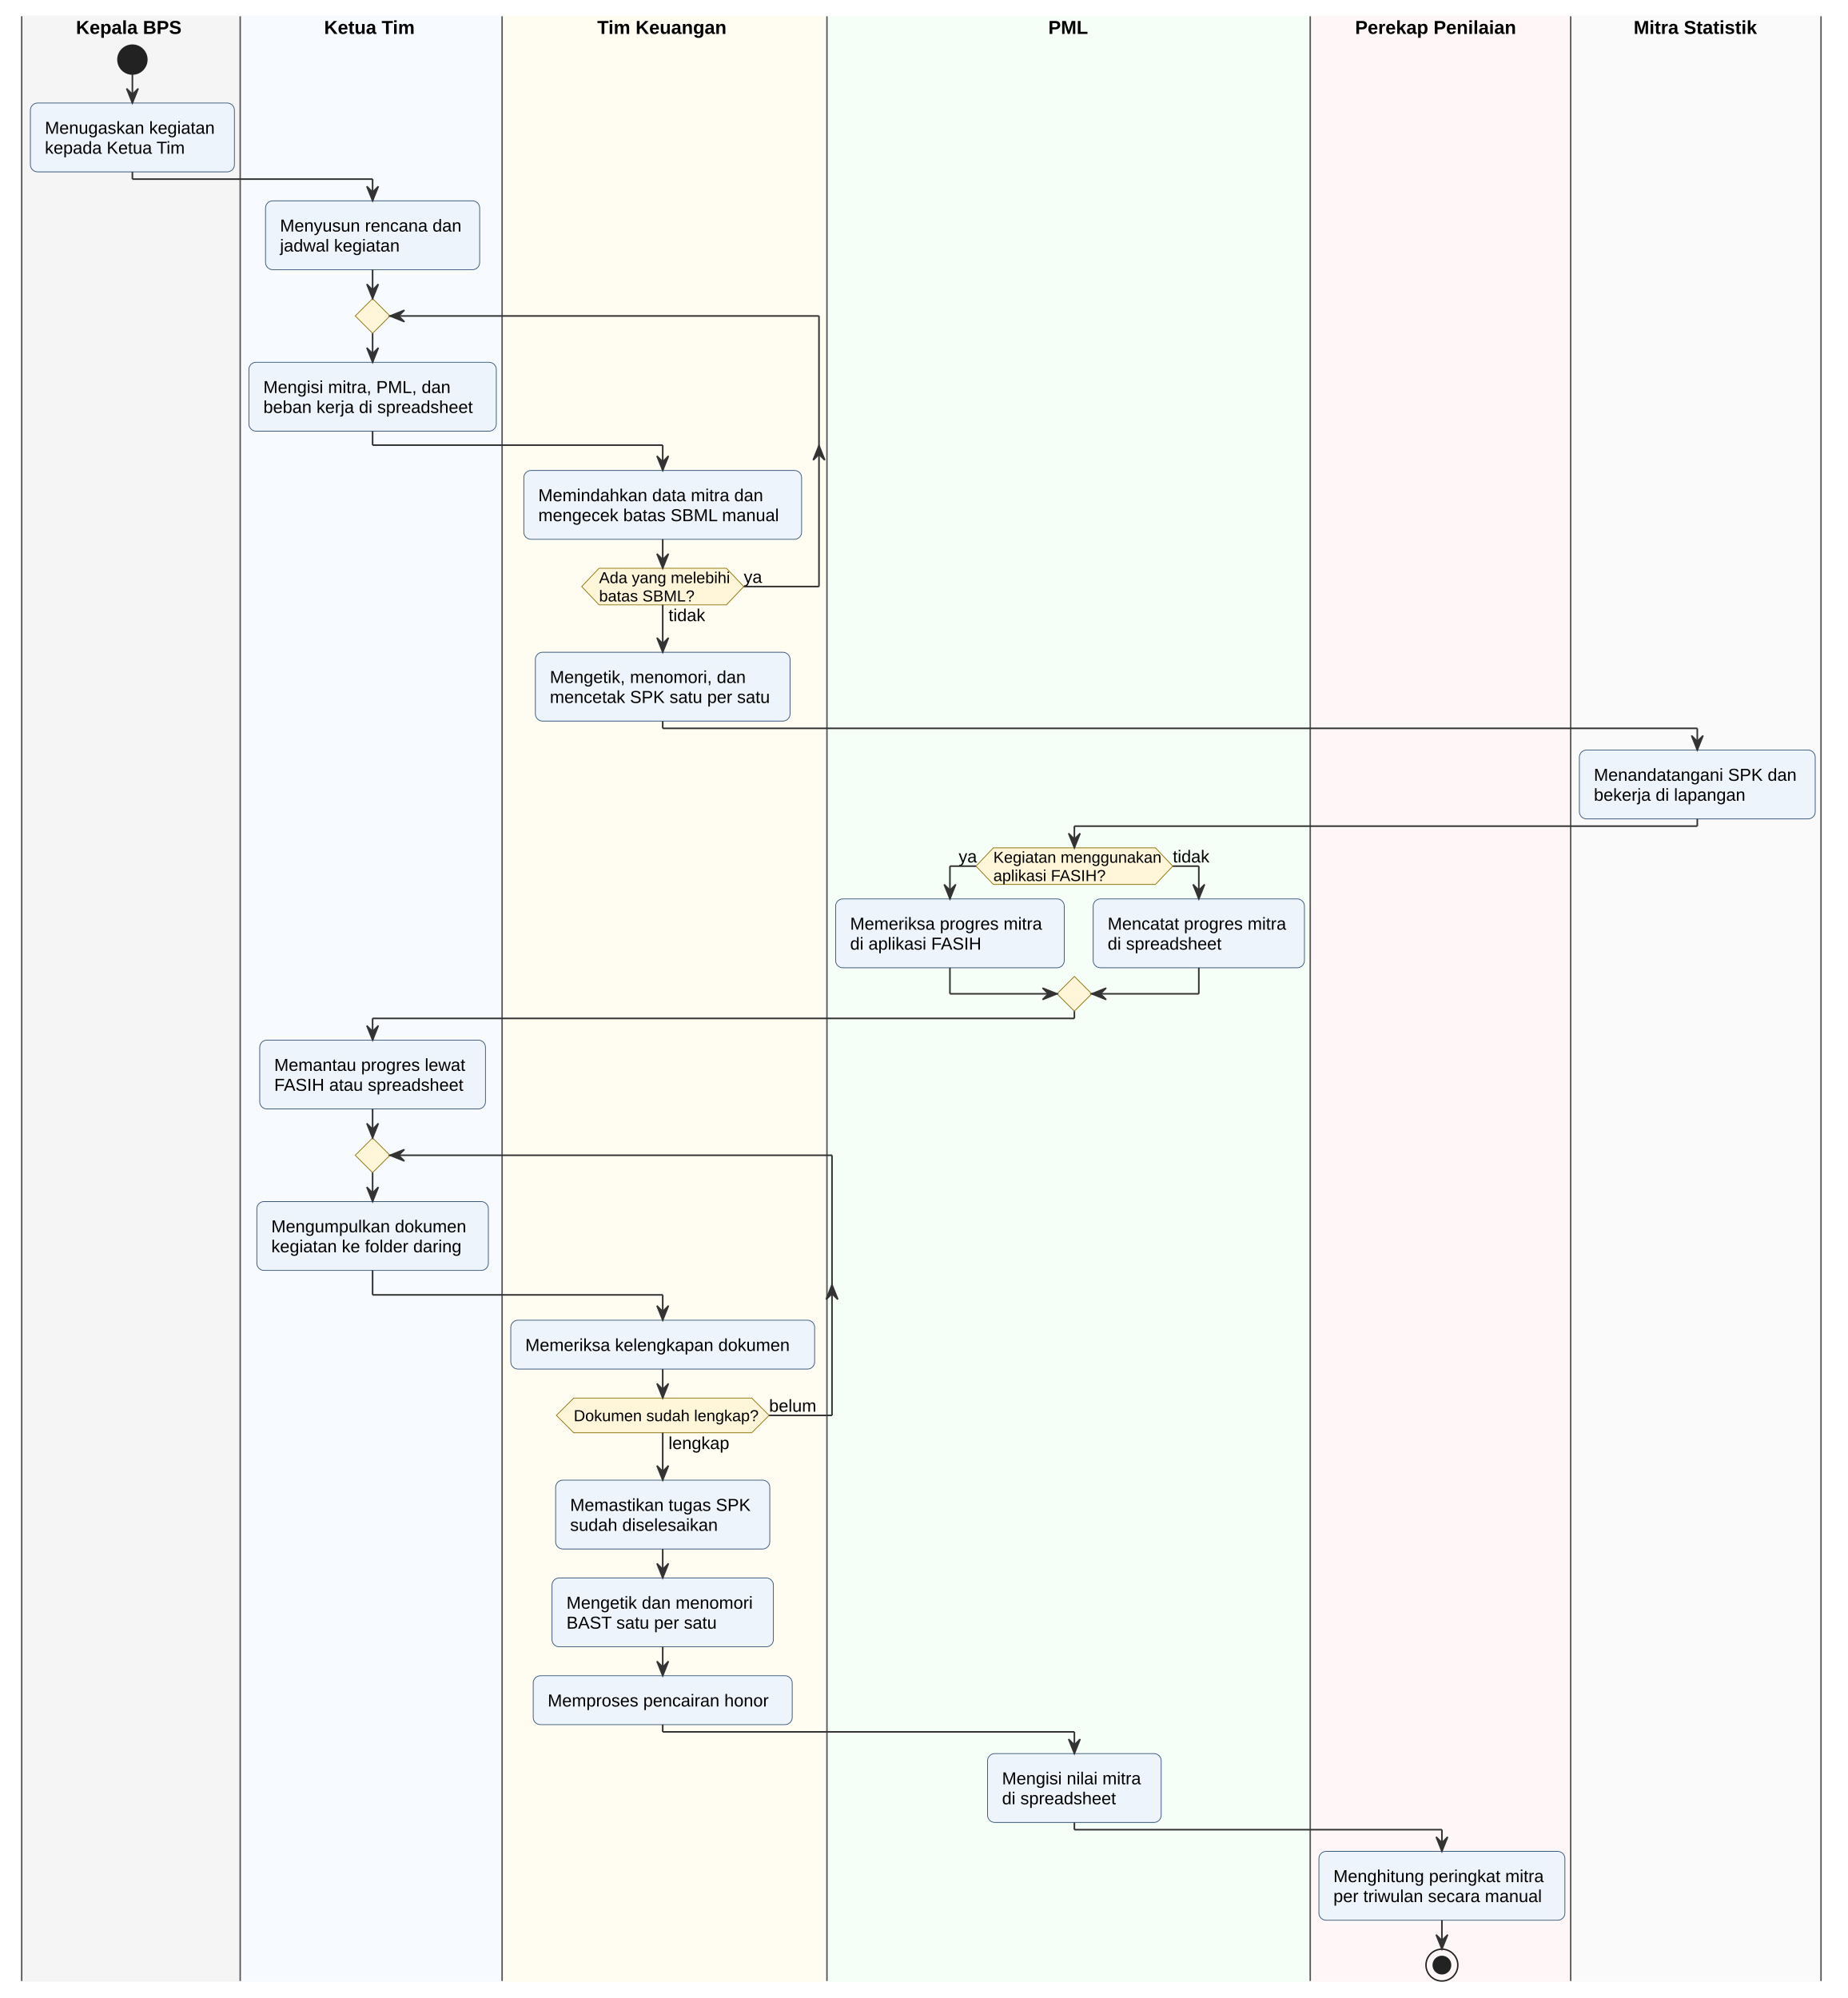
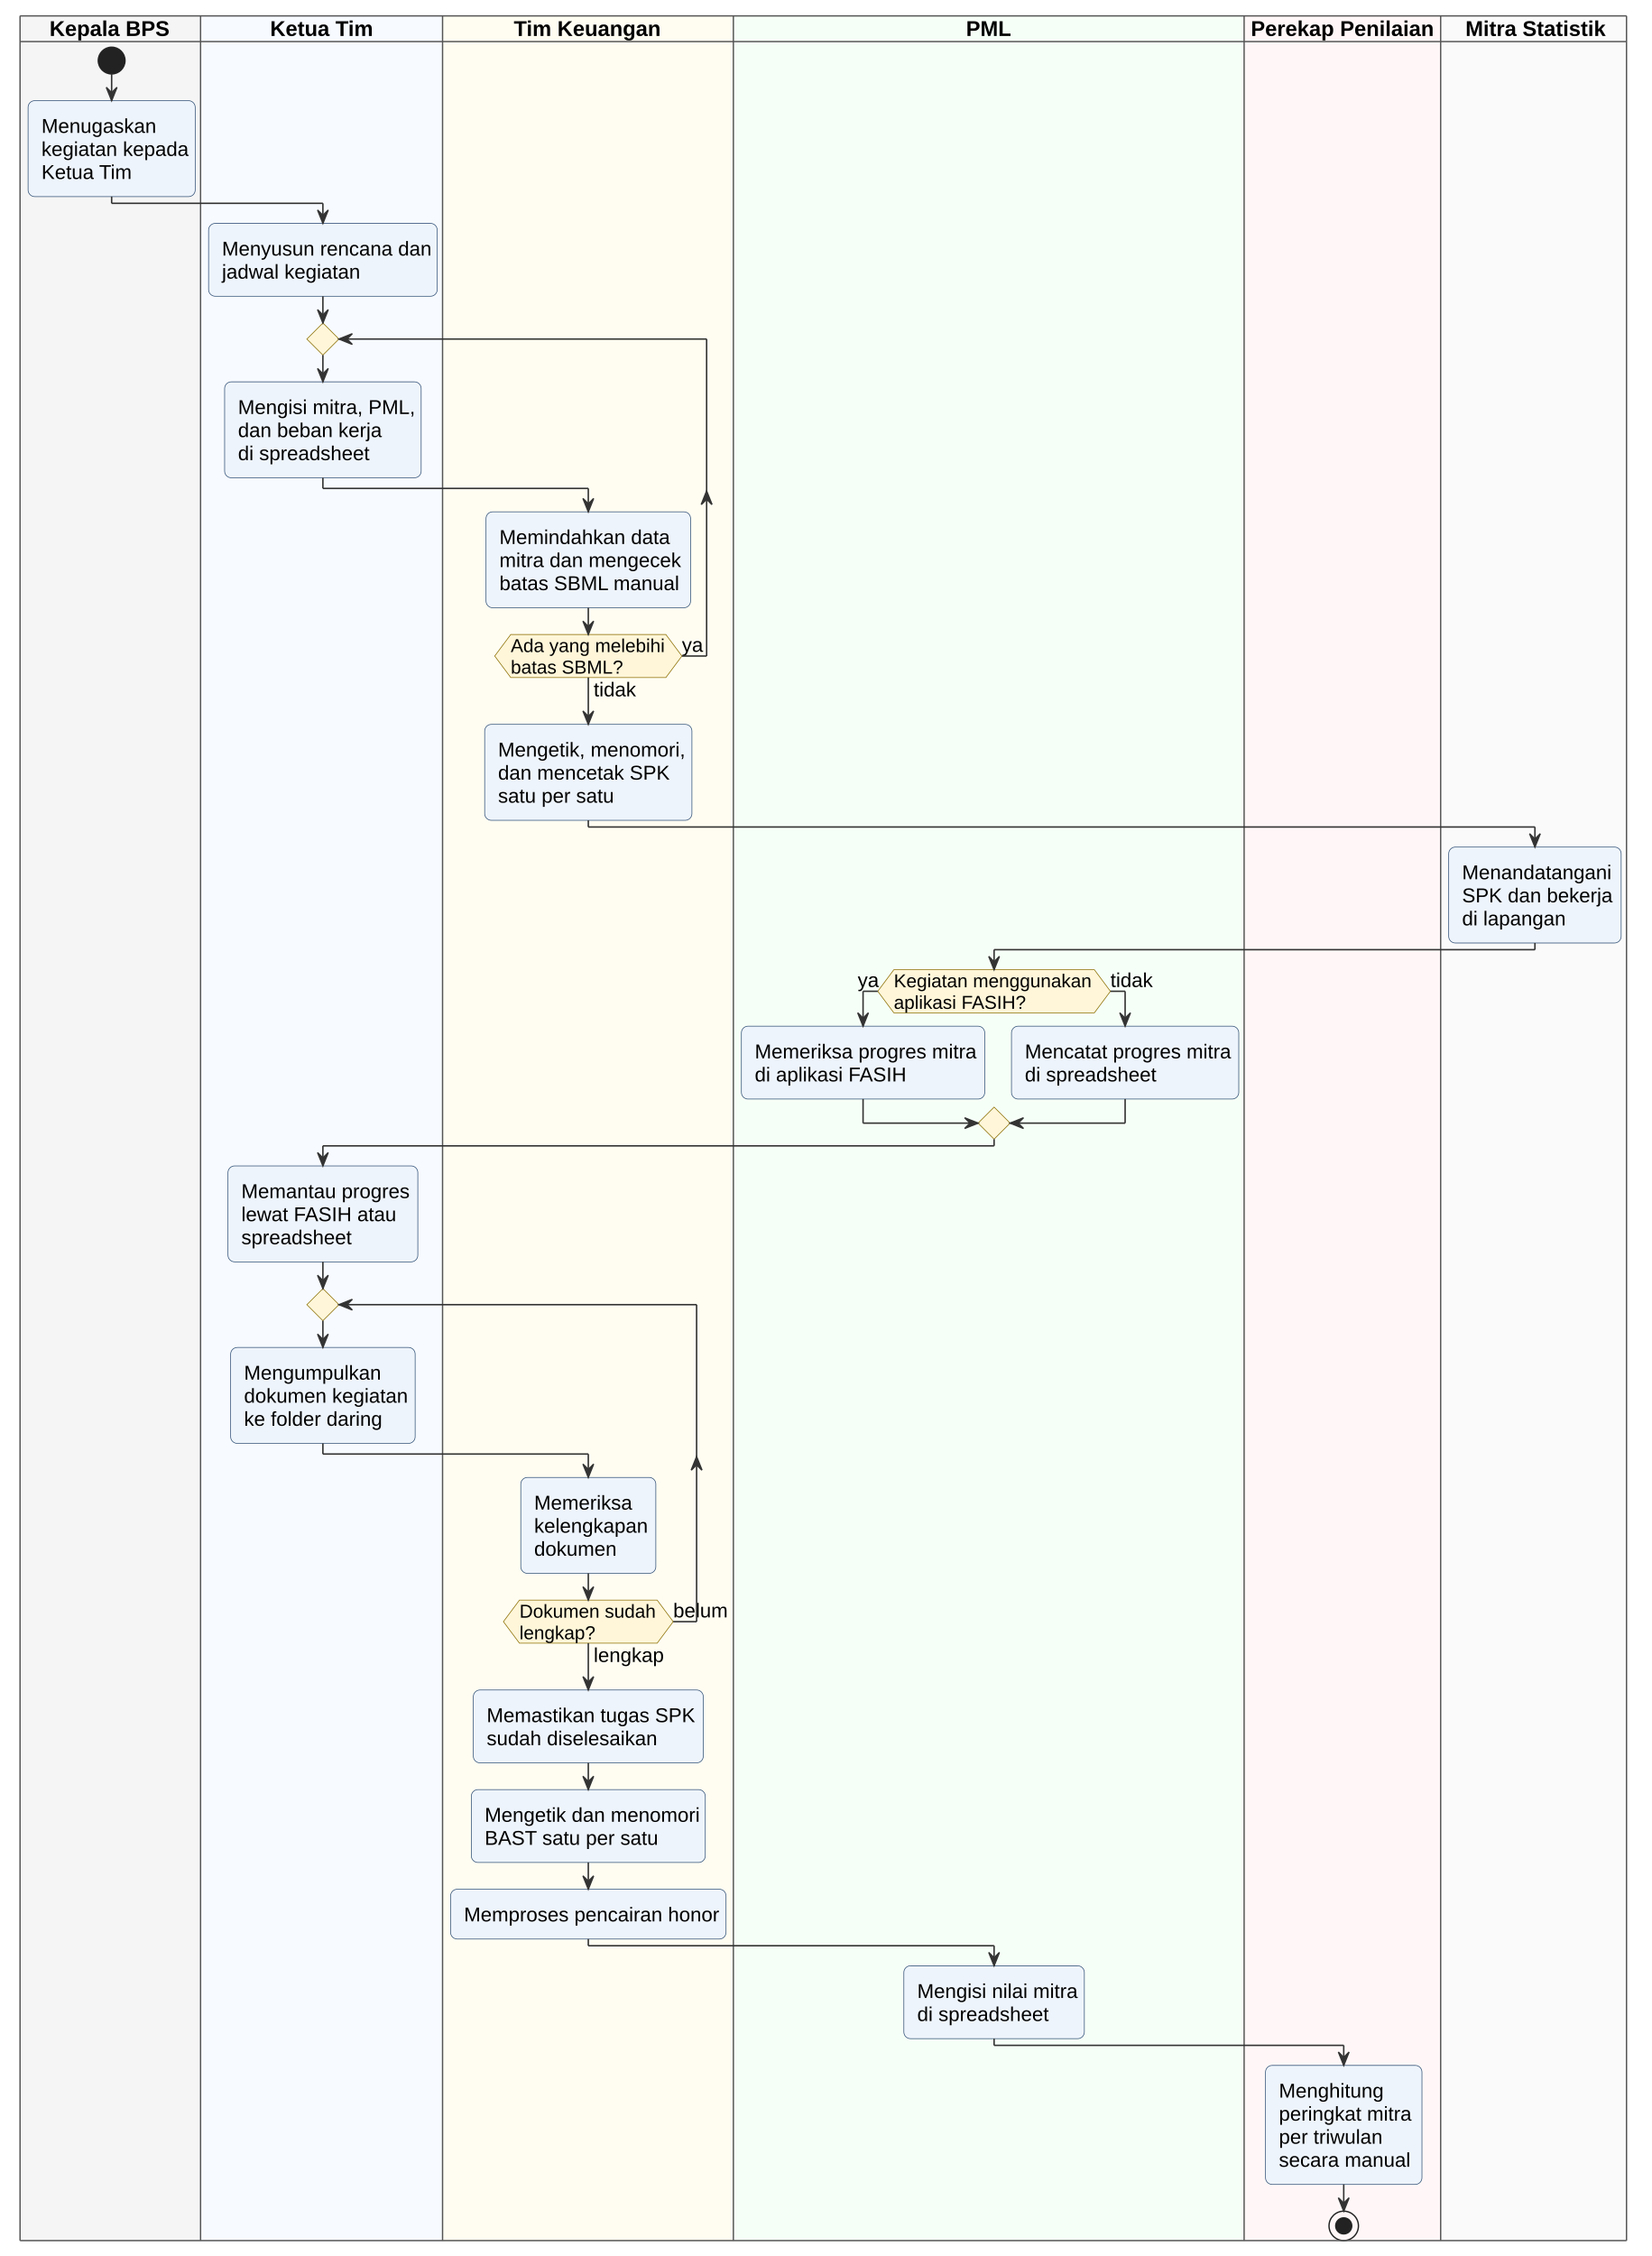
- <svg xmlns="http://www.w3.org/2000/svg" contentStyleType="text/css" height="1381px" preserveAspectRatio="none" style="width:1277px;height:1381px;background:#FFFFFF;" version="1.1" viewBox="0 0 1277 1381" width="1277px" zoomAndPan="magnify">
+ <svg xmlns="http://www.w3.org/2000/svg" contentStyleType="text/css" height="1687px" preserveAspectRatio="none" style="width:1235px;height:1687px;background:#FFFFFF;" version="1.1" viewBox="0 0 1235 1687" width="1235px" zoomAndPan="magnify">
  <defs />
  <g>
-     <rect fill="none" height="14.949" style="stroke:none;stroke-width:1.0;" width="1244.5" x="15" y="11.255" />
-     <rect fill="#F5F5F5" height="1357.998" style="stroke:#F5F5F5;stroke-width:1.0;" width="151" x="15" y="11.255" />
-     <ellipse cx="91.5" cy="41.204" fill="#222222" rx="10" ry="10" style="stroke:#222222;stroke-width:1.0;" />
-     <rect fill="#EEF4FB" height="47.598" rx="5" ry="5" style="stroke:#2F4F75;stroke-width:0.5;" width="141" x="21" y="71.204" />
-     <text fill="#000000" font-family="Arial" font-size="12" lengthAdjust="spacing" textLength="121" x="31" y="92.46">Menugaskan kegiatan</text>
-     <text fill="#000000" font-family="Arial" font-size="12" lengthAdjust="spacing" textLength="100" x="31" y="106.258">kepada Ketua Tim</text>
-     <line style="stroke:#555555;stroke-width:1.0;" x1="15" x2="15" y1="11.255" y2="1369.253" />
-     <rect fill="#F7FAFF" height="1357.998" style="stroke:#F7FAFF;stroke-width:1.0;" width="181" x="166" y="11.255" />
-     <rect fill="#EEF4FB" height="47.598" rx="5" ry="5" style="stroke:#2F4F75;stroke-width:0.5;" width="148" x="183.5" y="138.801" />
-     <text fill="#000000" font-family="Arial" font-size="12" lengthAdjust="spacing" textLength="128" x="193.5" y="160.057">Menyusun rencana dan</text>
-     <text fill="#000000" font-family="Arial" font-size="12" lengthAdjust="spacing" textLength="86" x="193.5" y="173.856">jadwal kegiatan</text>
-     <rect fill="#EEF4FB" height="47.598" rx="5" ry="5" style="stroke:#2F4F75;stroke-width:0.5;" width="171" x="172" y="250.399" />
-     <text fill="#000000" font-family="Arial" font-size="12" lengthAdjust="spacing" textLength="131" x="182" y="271.655">Mengisi mitra, PML, dan</text>
-     <text fill="#000000" font-family="Arial" font-size="12" lengthAdjust="spacing" textLength="151" x="182" y="285.454">beban kerja di spreadsheet</text>
-     <polygon fill="#FFF6D9" points="257.5,206.399,269.5,218.399,257.5,230.399,245.5,218.399,257.5,206.399" style="stroke:#8A6D00;stroke-width:0.5;" />
-     <rect fill="#EEF4FB" height="47.598" rx="5" ry="5" style="stroke:#2F4F75;stroke-width:0.5;" width="156" x="179.5" y="718.914" />
-     <text fill="#000000" font-family="Arial" font-size="12" lengthAdjust="spacing" textLength="136" x="189.5" y="740.17">Memantau progres lewat</text>
-     <text fill="#000000" font-family="Arial" font-size="12" lengthAdjust="spacing" textLength="134" x="189.5" y="753.969">FASIH atau spreadsheet</text>
-     <rect fill="#EEF4FB" height="47.598" rx="5" ry="5" style="stroke:#2F4F75;stroke-width:0.5;" width="160" x="177.5" y="830.512" />
-     <text fill="#000000" font-family="Arial" font-size="12" lengthAdjust="spacing" textLength="140" x="187.5" y="851.768">Mengumpulkan dokumen</text>
-     <text fill="#000000" font-family="Arial" font-size="12" lengthAdjust="spacing" textLength="135" x="187.5" y="865.567">kegiatan ke folder daring</text>
-     <polygon fill="#FFF6D9" points="257.5,786.512,269.5,798.512,257.5,810.512,245.5,798.512,257.5,786.512" style="stroke:#8A6D00;stroke-width:0.5;" />
-     <line style="stroke:#555555;stroke-width:1.0;" x1="166" x2="166" y1="11.255" y2="1369.253" />
-     <rect fill="#FFFDF2" height="1357.998" style="stroke:#FFFDF2;stroke-width:1.0;" width="224.5" x="347" y="11.255" />
-     <rect fill="#EEF4FB" height="47.598" rx="5" ry="5" style="stroke:#2F4F75;stroke-width:0.5;" width="192" x="362" y="325.172" />
-     <text fill="#000000" font-family="Arial" font-size="12" lengthAdjust="spacing" textLength="160" x="372" y="346.428">Memindahkan data mitra dan</text>
-     <text fill="#000000" font-family="Arial" font-size="12" lengthAdjust="spacing" textLength="172" x="372" y="360.227">mengecek batas SBML manual</text>
-     <polygon fill="#FFF6D9" points="414,392.77,502,392.77,514,405.419,502,418.068,414,418.068,402,405.419,414,392.77" style="stroke:#8A6D00;stroke-width:0.5;" />
-     <text fill="#000000" font-family="Arial" font-size="12" lengthAdjust="spacing" textLength="26" x="462" y="429.324">tidak</text>
-     <text fill="#000000" font-family="Arial" font-size="11" lengthAdjust="spacing" textLength="88" x="414" y="403.088">Ada yang melebihi</text>
-     <text fill="#000000" font-family="Arial" font-size="11" lengthAdjust="spacing" textLength="64" x="414" y="415.737">batas SBML?</text>
-     <text fill="#000000" font-family="Arial" font-size="12" lengthAdjust="spacing" textLength="12" x="514" y="402.876">ya</text>
-     <rect fill="#EEF4FB" height="47.598" rx="5" ry="5" style="stroke:#2F4F75;stroke-width:0.5;" width="176" x="370" y="450.824" />
-     <text fill="#000000" font-family="Arial" font-size="12" lengthAdjust="spacing" textLength="139" x="380" y="472.079">Mengetik, menomori, dan</text>
-     <text fill="#000000" font-family="Arial" font-size="12" lengthAdjust="spacing" textLength="156" x="380" y="485.878">mencetak SPK satu per satu</text>
-     <rect fill="#EEF4FB" height="33.799" rx="5" ry="5" style="stroke:#2F4F75;stroke-width:0.5;" width="210" x="353" y="912.509" />
-     <text fill="#000000" font-family="Arial" font-size="12" lengthAdjust="spacing" textLength="190" x="363" y="933.765">Memeriksa kelengkapan dokumen</text>
-     <polygon fill="#FFF6D9" points="396.5,966.308,519.5,966.308,531.5,978.308,519.5,990.308,396.5,990.308,384.5,978.308,396.5,966.308" style="stroke:#8A6D00;stroke-width:0.5;" />
-     <text fill="#000000" font-family="Arial" font-size="12" lengthAdjust="spacing" textLength="44" x="462" y="1001.564">lengkap</text>
-     <text fill="#000000" font-family="Arial" font-size="11" lengthAdjust="spacing" textLength="123" x="396.5" y="982.301">Dokumen sudah lengkap?</text>
-     <text fill="#000000" font-family="Arial" font-size="12" lengthAdjust="spacing" textLength="35" x="531.5" y="975.765">belum</text>
-     <rect fill="#EEF4FB" height="47.598" rx="5" ry="5" style="stroke:#2F4F75;stroke-width:0.5;" width="148" x="384" y="1023.064" />
-     <text fill="#000000" font-family="Arial" font-size="12" lengthAdjust="spacing" textLength="128" x="394" y="1044.32">Memastikan tugas SPK</text>
-     <text fill="#000000" font-family="Arial" font-size="12" lengthAdjust="spacing" textLength="109" x="394" y="1058.118">sudah diselesaikan</text>
-     <rect fill="#EEF4FB" height="47.598" rx="5" ry="5" style="stroke:#2F4F75;stroke-width:0.5;" width="153" x="381.5" y="1090.661" />
-     <text fill="#000000" font-family="Arial" font-size="12" lengthAdjust="spacing" textLength="133" x="391.5" y="1111.917">Mengetik dan menomori</text>
-     <text fill="#000000" font-family="Arial" font-size="12" lengthAdjust="spacing" textLength="105" x="391.5" y="1125.716">BAST satu per satu</text>
-     <rect fill="#EEF4FB" height="33.799" rx="5" ry="5" style="stroke:#2F4F75;stroke-width:0.5;" width="179" x="368.5" y="1158.259" />
-     <text fill="#000000" font-family="Arial" font-size="12" lengthAdjust="spacing" textLength="159" x="378.5" y="1179.515">Memproses pencairan honor</text>
-     <line style="stroke:#555555;stroke-width:1.0;" x1="347" x2="347" y1="11.255" y2="1369.253" />
-     <rect fill="#F6FFF7" height="1357.998" style="stroke:#F6FFF7;stroke-width:1.0;" width="334" x="571.5" y="11.255" />
-     <polygon fill="#FFF6D9" points="686.5,586.019,798.5,586.019,810.5,598.668,798.5,611.317,686.5,611.317,674.5,598.668,686.5,586.019" style="stroke:#8A6D00;stroke-width:0.5;" />
-     <text fill="#000000" font-family="Arial" font-size="11" lengthAdjust="spacing" textLength="112" x="686.5" y="596.337">Kegiatan menggunakan</text>
-     <text fill="#000000" font-family="Arial" font-size="11" lengthAdjust="spacing" textLength="74" x="686.5" y="608.986">aplikasi FASIH?</text>
-     <text fill="#000000" font-family="Arial" font-size="12" lengthAdjust="spacing" textLength="12" x="662.5" y="596.125">ya</text>
-     <text fill="#000000" font-family="Arial" font-size="12" lengthAdjust="spacing" textLength="26" x="810.5" y="596.125">tidak</text>
-     <rect fill="#EEF4FB" height="47.598" rx="5" ry="5" style="stroke:#2F4F75;stroke-width:0.5;" width="158" x="577.5" y="621.317" />
-     <text fill="#000000" font-family="Arial" font-size="12" lengthAdjust="spacing" textLength="138" x="587.5" y="642.572">Memeriksa progres mitra</text>
-     <text fill="#000000" font-family="Arial" font-size="12" lengthAdjust="spacing" textLength="93" x="587.5" y="656.371">di aplikasi FASIH</text>
-     <rect fill="#EEF4FB" height="47.598" rx="5" ry="5" style="stroke:#2F4F75;stroke-width:0.5;" width="146" x="755.5" y="621.317" />
-     <text fill="#000000" font-family="Arial" font-size="12" lengthAdjust="spacing" textLength="126" x="765.5" y="642.572">Mencatat progres mitra</text>
-     <text fill="#000000" font-family="Arial" font-size="12" lengthAdjust="spacing" textLength="83" x="765.5" y="656.371">di spreadsheet</text>
-     <polygon fill="#FFF6D9" points="742.5,674.914,754.5,686.914,742.5,698.914,730.5,686.914,742.5,674.914" style="stroke:#8A6D00;stroke-width:0.5;" />
-     <rect fill="#EEF4FB" height="47.598" rx="5" ry="5" style="stroke:#2F4F75;stroke-width:0.5;" width="120" x="682.5" y="1212.058" />
-     <text fill="#000000" font-family="Arial" font-size="12" lengthAdjust="spacing" textLength="100" x="692.5" y="1233.314">Mengisi nilai mitra</text>
-     <text fill="#000000" font-family="Arial" font-size="12" lengthAdjust="spacing" textLength="83" x="692.5" y="1247.112">di spreadsheet</text>
-     <line style="stroke:#555555;stroke-width:1.0;" x1="571.5" x2="571.5" y1="11.255" y2="1369.253" />
-     <rect fill="#FFF7F7" height="1357.998" style="stroke:#FFF7F7;stroke-width:1.0;" width="180" x="905.5" y="11.255" />
-     <rect fill="#EEF4FB" height="47.598" rx="5" ry="5" style="stroke:#2F4F75;stroke-width:0.5;" width="170" x="911.5" y="1279.656" />
-     <text fill="#000000" font-family="Arial" font-size="12" lengthAdjust="spacing" textLength="149" x="921.5" y="1300.911">Menghitung peringkat mitra</text>
-     <text fill="#000000" font-family="Arial" font-size="12" lengthAdjust="spacing" textLength="150" x="921.5" y="1314.71">per triwulan secara manual</text>
-     <ellipse cx="996.5" cy="1358.253" fill="none" rx="11" ry="11" style="stroke:#222222;stroke-width:1.0;" />
-     <ellipse cx="996.5" cy="1358.253" fill="#222222" rx="6" ry="6" style="stroke:#222222;stroke-width:1.0;" />
-     <line style="stroke:#555555;stroke-width:1.0;" x1="905.5" x2="905.5" y1="11.255" y2="1369.253" />
-     <rect fill="#FAFAFA" height="1357.998" style="stroke:#FAFAFA;stroke-width:1.0;" width="173" x="1085.5" y="11.255" />
-     <rect fill="#EEF4FB" height="47.598" rx="5" ry="5" style="stroke:#2F4F75;stroke-width:0.5;" width="163" x="1091.5" y="518.421" />
-     <text fill="#000000" font-family="Arial" font-size="12" lengthAdjust="spacing" textLength="143" x="1101.5" y="539.677">Menandatangani SPK dan</text>
-     <text fill="#000000" font-family="Arial" font-size="12" lengthAdjust="spacing" textLength="109" x="1101.5" y="553.476">bekerja di lapangan</text>
-     <line style="stroke:#555555;stroke-width:1.0;" x1="1085.5" x2="1085.5" y1="11.255" y2="1369.253" />
-     <line style="stroke:#555555;stroke-width:1.0;" x1="1258.5" x2="1258.5" y1="11.255" y2="1369.253" />
-     <line style="stroke:#333333;stroke-width:1.1;" x1="91.5" x2="91.5" y1="51.204" y2="71.204" />
-     <polygon fill="#333333" points="87.5,61.204,91.5,71.204,95.5,61.204,91.5,65.204" style="stroke:#333333;stroke-width:1.0;" />
-     <line style="stroke:#333333;stroke-width:1.1;" x1="257.5" x2="257.5" y1="230.399" y2="250.399" />
-     <polygon fill="#333333" points="253.5,240.399,257.5,250.399,261.5,240.399,257.5,244.399" style="stroke:#333333;stroke-width:1.0;" />
-     <line style="stroke:#333333;stroke-width:1.1;" x1="257.5" x2="257.5" y1="186.399" y2="206.399" />
-     <polygon fill="#333333" points="253.5,196.399,257.5,206.399,261.5,196.399,257.5,200.399" style="stroke:#333333;stroke-width:1.0;" />
-     <line style="stroke:#333333;stroke-width:1.1;" x1="257.5" x2="257.5" y1="810.512" y2="830.512" />
-     <polygon fill="#333333" points="253.5,820.512,257.5,830.512,261.5,820.512,257.5,824.512" style="stroke:#333333;stroke-width:1.0;" />
-     <line style="stroke:#333333;stroke-width:1.1;" x1="257.5" x2="257.5" y1="766.512" y2="786.512" />
-     <polygon fill="#333333" points="253.5,776.512,257.5,786.512,261.5,776.512,257.5,780.512" style="stroke:#333333;stroke-width:1.0;" />
-     <line style="stroke:#333333;stroke-width:1.1;" x1="458" x2="458" y1="372.77" y2="392.77" />
-     <polygon fill="#333333" points="454,382.77,458,392.77,462,382.77,458,386.77" style="stroke:#333333;stroke-width:1.0;" />
-     <line style="stroke:#333333;stroke-width:1.1;" x1="458" x2="458" y1="418.068" y2="450.824" />
-     <polygon fill="#333333" points="454,440.824,458,450.824,462,440.824,458,444.824" style="stroke:#333333;stroke-width:1.0;" />
-     <line style="stroke:#333333;stroke-width:1.1;" x1="458" x2="458" y1="946.308" y2="966.308" />
-     <polygon fill="#333333" points="454,956.308,458,966.308,462,956.308,458,960.308" style="stroke:#333333;stroke-width:1.0;" />
-     <line style="stroke:#333333;stroke-width:1.1;" x1="458" x2="458" y1="990.308" y2="1023.064" />
-     <polygon fill="#333333" points="454,1013.064,458,1023.064,462,1013.064,458,1017.064" style="stroke:#333333;stroke-width:1.0;" />
-     <line style="stroke:#333333;stroke-width:1.1;" x1="458" x2="458" y1="1070.661" y2="1090.661" />
-     <polygon fill="#333333" points="454,1080.661,458,1090.661,462,1080.661,458,1084.661" style="stroke:#333333;stroke-width:1.0;" />
-     <line style="stroke:#333333;stroke-width:1.1;" x1="458" x2="458" y1="1138.259" y2="1158.259" />
-     <polygon fill="#333333" points="454,1148.259,458,1158.259,462,1148.259,458,1152.259" style="stroke:#333333;stroke-width:1.0;" />
-     <line style="stroke:#333333;stroke-width:1.1;" x1="674.5" x2="656.5" y1="598.668" y2="598.668" />
-     <line style="stroke:#333333;stroke-width:1.1;" x1="656.5" x2="656.5" y1="598.668" y2="621.317" />
-     <polygon fill="#333333" points="652.5,611.317,656.5,621.317,660.5,611.317,656.5,615.317" style="stroke:#333333;stroke-width:1.0;" />
-     <line style="stroke:#333333;stroke-width:1.1;" x1="810.5" x2="828.5" y1="598.668" y2="598.668" />
-     <line style="stroke:#333333;stroke-width:1.1;" x1="828.5" x2="828.5" y1="598.668" y2="621.317" />
-     <polygon fill="#333333" points="824.5,611.317,828.5,621.317,832.5,611.317,828.5,615.317" style="stroke:#333333;stroke-width:1.0;" />
-     <line style="stroke:#333333;stroke-width:1.1;" x1="656.5" x2="656.5" y1="668.914" y2="686.914" />
-     <line style="stroke:#333333;stroke-width:1.1;" x1="656.5" x2="730.5" y1="686.914" y2="686.914" />
-     <polygon fill="#333333" points="720.5,682.914,730.5,686.914,720.5,690.914,724.5,686.914" style="stroke:#333333;stroke-width:1.0;" />
-     <line style="stroke:#333333;stroke-width:1.1;" x1="828.5" x2="828.5" y1="668.914" y2="686.914" />
-     <line style="stroke:#333333;stroke-width:1.1;" x1="828.5" x2="754.5" y1="686.914" y2="686.914" />
-     <polygon fill="#333333" points="764.5,682.914,754.5,686.914,764.5,690.914,760.5,686.914" style="stroke:#333333;stroke-width:1.0;" />
-     <line style="stroke:#333333;stroke-width:1.1;" x1="996.5" x2="996.5" y1="1327.253" y2="1347.253" />
-     <polygon fill="#333333" points="992.5,1337.253,996.5,1347.253,1000.5,1337.253,996.5,1341.253" style="stroke:#333333;stroke-width:1.0;" />
-     <line style="stroke:#333333;stroke-width:1.1;" x1="91.5" x2="91.5" y1="118.801" y2="123.801" />
-     <line style="stroke:#333333;stroke-width:1.1;" x1="91.5" x2="257.5" y1="123.801" y2="123.801" />
-     <line style="stroke:#333333;stroke-width:1.1;" x1="257.5" x2="257.5" y1="123.801" y2="138.801" />
-     <polygon fill="#333333" points="253.5,128.801,257.5,138.801,261.5,128.801,257.5,132.801" style="stroke:#333333;stroke-width:1.0;" />
-     <line style="stroke:#333333;stroke-width:1.1;" x1="257.5" x2="257.5" y1="297.997" y2="307.672" />
-     <line style="stroke:#333333;stroke-width:1.1;" x1="257.5" x2="458" y1="307.672" y2="307.672" />
-     <line style="stroke:#333333;stroke-width:1.1;" x1="458" x2="458" y1="307.672" y2="325.172" />
-     <polygon fill="#333333" points="454,315.172,458,325.172,462,315.172,458,319.172" style="stroke:#333333;stroke-width:1.0;" />
-     <line style="stroke:#333333;stroke-width:1.1;" x1="514" x2="566" y1="405.419" y2="405.419" />
-     <polygon fill="#333333" points="562,317.997,566,307.997,570,317.997,566,313.997" style="stroke:#333333;stroke-width:1.1;" />
-     <line style="stroke:#333333;stroke-width:1.1;" x1="566" x2="566" y1="218.399" y2="405.419" />
-     <line style="stroke:#333333;stroke-width:1.1;" x1="566" x2="269.5" y1="218.399" y2="218.399" />
-     <polygon fill="#333333" points="279.5,214.399,269.5,218.399,279.5,222.399,275.5,218.399" style="stroke:#333333;stroke-width:1.0;" />
-     <line style="stroke:#333333;stroke-width:1.1;" x1="458" x2="458" y1="498.421" y2="503.421" />
-     <line style="stroke:#333333;stroke-width:1.1;" x1="458" x2="1173" y1="503.421" y2="503.421" />
-     <line style="stroke:#333333;stroke-width:1.1;" x1="1173" x2="1173" y1="503.421" y2="518.421" />
-     <polygon fill="#333333" points="1169,508.421,1173,518.421,1177,508.421,1173,512.421" style="stroke:#333333;stroke-width:1.0;" />
-     <line style="stroke:#333333;stroke-width:1.1;" x1="1173" x2="1173" y1="566.019" y2="571.019" />
-     <line style="stroke:#333333;stroke-width:1.1;" x1="1173" x2="742.5" y1="571.019" y2="571.019" />
-     <line style="stroke:#333333;stroke-width:1.1;" x1="742.5" x2="742.5" y1="571.019" y2="586.019" />
-     <polygon fill="#333333" points="738.5,576.019,742.5,586.019,746.5,576.019,742.5,580.019" style="stroke:#333333;stroke-width:1.0;" />
-     <line style="stroke:#333333;stroke-width:1.1;" x1="742.5" x2="742.5" y1="698.914" y2="703.914" />
-     <line style="stroke:#333333;stroke-width:1.1;" x1="742.5" x2="257.5" y1="703.914" y2="703.914" />
-     <line style="stroke:#333333;stroke-width:1.1;" x1="257.5" x2="257.5" y1="703.914" y2="718.914" />
-     <polygon fill="#333333" points="253.5,708.914,257.5,718.914,261.5,708.914,257.5,712.914" style="stroke:#333333;stroke-width:1.0;" />
-     <line style="stroke:#333333;stroke-width:1.1;" x1="257.5" x2="257.5" y1="878.11" y2="895.009" />
-     <line style="stroke:#333333;stroke-width:1.1;" x1="257.5" x2="458" y1="895.009" y2="895.009" />
-     <line style="stroke:#333333;stroke-width:1.1;" x1="458" x2="458" y1="895.009" y2="912.509" />
-     <polygon fill="#333333" points="454,902.509,458,912.509,462,902.509,458,906.509" style="stroke:#333333;stroke-width:1.0;" />
-     <line style="stroke:#333333;stroke-width:1.1;" x1="531.5" x2="575" y1="978.308" y2="978.308" />
-     <polygon fill="#333333" points="571,898.11,575,888.11,579,898.11,575,894.11" style="stroke:#333333;stroke-width:1.1;" />
-     <line style="stroke:#333333;stroke-width:1.1;" x1="575" x2="575" y1="798.512" y2="978.308" />
-     <line style="stroke:#333333;stroke-width:1.1;" x1="575" x2="269.5" y1="798.512" y2="798.512" />
-     <polygon fill="#333333" points="279.5,794.512,269.5,798.512,279.5,802.512,275.5,798.512" style="stroke:#333333;stroke-width:1.0;" />
-     <line style="stroke:#333333;stroke-width:1.1;" x1="458" x2="458" y1="1192.058" y2="1197.058" />
-     <line style="stroke:#333333;stroke-width:1.1;" x1="458" x2="742.5" y1="1197.058" y2="1197.058" />
-     <line style="stroke:#333333;stroke-width:1.1;" x1="742.5" x2="742.5" y1="1197.058" y2="1212.058" />
-     <polygon fill="#333333" points="738.5,1202.058,742.5,1212.058,746.5,1202.058,742.5,1206.058" style="stroke:#333333;stroke-width:1.0;" />
-     <line style="stroke:#333333;stroke-width:1.1;" x1="742.5" x2="742.5" y1="1259.656" y2="1264.656" />
-     <line style="stroke:#333333;stroke-width:1.1;" x1="742.5" x2="996.5" y1="1264.656" y2="1264.656" />
-     <line style="stroke:#333333;stroke-width:1.1;" x1="996.5" x2="996.5" y1="1264.656" y2="1279.656" />
-     <polygon fill="#333333" points="992.5,1269.656,996.5,1279.656,1000.5,1269.656,996.5,1273.656" style="stroke:#333333;stroke-width:1.0;" />
-     <text fill="#000000" font-family="Arial" font-size="13" font-weight="bold" lengthAdjust="spacing" textLength="76" x="52.5" y="23.449">Kepala BPS</text>
-     <text fill="#000000" font-family="Arial" font-size="13" font-weight="bold" lengthAdjust="spacing" textLength="65" x="224" y="23.449">Ketua Tim</text>
-     <text fill="#000000" font-family="Arial" font-size="13" font-weight="bold" lengthAdjust="spacing" textLength="93" x="412.75" y="23.449">Tim Keuangan</text>
-     <text fill="#000000" font-family="Arial" font-size="13" font-weight="bold" lengthAdjust="spacing" textLength="28" x="724.5" y="23.449">PML</text>
-     <text fill="#000000" font-family="Arial" font-size="13" font-weight="bold" lengthAdjust="spacing" textLength="118" x="936.5" y="23.449">Perekap Penilaian</text>
-     <text fill="#000000" font-family="Arial" font-size="13" font-weight="bold" lengthAdjust="spacing" textLength="86" x="1129" y="23.449">Mitra Statistik</text>
+     <rect fill="none" height="18.398" style="stroke:none;stroke-width:1.0;" width="1202.5" x="15" y="11.891" />
+     <rect fill="#F5F5F5" height="1663.584" style="stroke:#F5F5F5;stroke-width:1.0;" width="135" x="15" y="11.891" />
+     <ellipse cx="83.5" cy="45.289" fill="#222222" rx="10" ry="10" style="stroke:#222222;stroke-width:1.0;" />
+     <rect fill="#EEF4FB" height="71.746" rx="5" ry="5" style="stroke:#2F4F75;stroke-width:0.5;" width="125" x="21" y="75.289" />
+     <text fill="#000000" font-family="Arial" font-size="15" lengthAdjust="spacing" textLength="82" x="31" y="99.359">Menugaskan</text>
+     <text fill="#000000" font-family="Arial" font-size="15" lengthAdjust="spacing" textLength="105" x="31" y="116.607">kegiatan kepada</text>
+     <text fill="#000000" font-family="Arial" font-size="15" lengthAdjust="spacing" textLength="67" x="31" y="133.856">Ketua Tim</text>
+     <line style="stroke:#555555;stroke-width:1.0;" x1="15" x2="15" y1="11.891" y2="1675.475" />
+     <rect fill="#F7FAFF" height="1663.584" style="stroke:#F7FAFF;stroke-width:1.0;" width="181" x="150" y="11.891" />
+     <rect fill="#EEF4FB" height="54.497" rx="5" ry="5" style="stroke:#2F4F75;stroke-width:0.5;" width="171" x="156" y="167.035" />
+     <text fill="#000000" font-family="Arial" font-size="15" lengthAdjust="spacing" textLength="151" x="166" y="191.105">Menyusun rencana dan</text>
+     <text fill="#000000" font-family="Arial" font-size="15" lengthAdjust="spacing" textLength="99" x="166" y="208.353">jadwal kegiatan</text>
+     <rect fill="#EEF4FB" height="71.746" rx="5" ry="5" style="stroke:#2F4F75;stroke-width:0.5;" width="147" x="168" y="285.532" />
+     <text fill="#000000" font-family="Arial" font-size="15" lengthAdjust="spacing" textLength="127" x="178" y="309.602">Mengisi mitra, PML,</text>
+     <text fill="#000000" font-family="Arial" font-size="15" lengthAdjust="spacing" textLength="103" x="178" y="326.85">dan beban kerja</text>
+     <text fill="#000000" font-family="Arial" font-size="15" lengthAdjust="spacing" textLength="96" x="178" y="344.099">di spreadsheet</text>
+     <polygon fill="#FFF6D9" points="241.5,241.532,253.5,253.532,241.5,265.532,229.5,253.532,241.5,241.532" style="stroke:#8A6D00;stroke-width:0.5;" />
+     <rect fill="#EEF4FB" height="71.746" rx="5" ry="5" style="stroke:#2F4F75;stroke-width:0.5;" width="142" x="170.5" y="871.856" />
+     <text fill="#000000" font-family="Arial" font-size="15" lengthAdjust="spacing" textLength="122" x="180.5" y="895.926">Memantau progres</text>
+     <text fill="#000000" font-family="Arial" font-size="15" lengthAdjust="spacing" textLength="111" x="180.5" y="913.175">lewat FASIH atau</text>
+     <text fill="#000000" font-family="Arial" font-size="15" lengthAdjust="spacing" textLength="81" x="180.5" y="930.423">spreadsheet</text>
+     <rect fill="#EEF4FB" height="71.746" rx="5" ry="5" style="stroke:#2F4F75;stroke-width:0.5;" width="138" x="172.5" y="1007.602" />
+     <text fill="#000000" font-family="Arial" font-size="15" lengthAdjust="spacing" textLength="98" x="182.5" y="1031.672">Mengumpulkan</text>
+     <text fill="#000000" font-family="Arial" font-size="15" lengthAdjust="spacing" textLength="118" x="182.5" y="1048.92">dokumen kegiatan</text>
+     <text fill="#000000" font-family="Arial" font-size="15" lengthAdjust="spacing" textLength="99" x="182.5" y="1066.169">ke folder daring</text>
+     <polygon fill="#FFF6D9" points="241.5,963.602,253.5,975.602,241.5,987.602,229.5,975.602,241.5,963.602" style="stroke:#8A6D00;stroke-width:0.5;" />
+     <line style="stroke:#555555;stroke-width:1.0;" x1="150" x2="150" y1="11.891" y2="1675.475" />
+     <rect fill="#FFFDF2" height="1663.584" style="stroke:#FFFDF2;stroke-width:1.0;" width="217.5" x="331" y="11.891" />
+     <rect fill="#EEF4FB" height="71.746" rx="5" ry="5" style="stroke:#2F4F75;stroke-width:0.5;" width="153" x="363.5" y="382.728" />
+     <text fill="#000000" font-family="Arial" font-size="15" lengthAdjust="spacing" textLength="122" x="373.5" y="406.798">Memindahkan data</text>
+     <text fill="#000000" font-family="Arial" font-size="15" lengthAdjust="spacing" textLength="133" x="373.5" y="424.046">mitra dan mengecek</text>
+     <text fill="#000000" font-family="Arial" font-size="15" lengthAdjust="spacing" textLength="131" x="373.5" y="441.295">batas SBML manual</text>
+     <polygon fill="#FFF6D9" points="382,474.474,498,474.474,510,490.572,498,506.671,382,506.671,370,490.572,382,474.474" style="stroke:#8A6D00;stroke-width:0.5;" />
+     <text fill="#000000" font-family="Arial" font-size="15" lengthAdjust="spacing" textLength="30" x="444" y="520.741">tidak</text>
+     <text fill="#000000" font-family="Arial" font-size="14" lengthAdjust="spacing" textLength="116" x="382" y="487.606">Ada yang melebihi</text>
+     <text fill="#000000" font-family="Arial" font-size="14" lengthAdjust="spacing" textLength="84" x="382" y="503.704">batas SBML?</text>
+     <text fill="#000000" font-family="Arial" font-size="15" lengthAdjust="spacing" textLength="15" x="510" y="487.394">ya</text>
+     <rect fill="#EEF4FB" height="71.746" rx="5" ry="5" style="stroke:#2F4F75;stroke-width:0.5;" width="155" x="362.5" y="541.671" />
+     <text fill="#000000" font-family="Arial" font-size="15" lengthAdjust="spacing" textLength="135" x="372.5" y="565.741">Mengetik, menomori,</text>
+     <text fill="#000000" font-family="Arial" font-size="15" lengthAdjust="spacing" textLength="126" x="372.5" y="582.989">dan mencetak SPK</text>
+     <text fill="#000000" font-family="Arial" font-size="15" lengthAdjust="spacing" textLength="85" x="372.5" y="600.238">satu per satu</text>
+     <rect fill="#EEF4FB" height="71.746" rx="5" ry="5" style="stroke:#2F4F75;stroke-width:0.5;" width="101" x="389.5" y="1104.798" />
+     <text fill="#000000" font-family="Arial" font-size="15" lengthAdjust="spacing" textLength="71" x="399.5" y="1128.868">Memeriksa</text>
+     <text fill="#000000" font-family="Arial" font-size="15" lengthAdjust="spacing" textLength="81" x="399.5" y="1146.117">kelengkapan</text>
+     <text fill="#000000" font-family="Arial" font-size="15" lengthAdjust="spacing" textLength="60" x="399.5" y="1163.365">dokumen</text>
+     <polygon fill="#FFF6D9" points="388.5,1196.544,491.5,1196.544,503.5,1212.643,491.5,1228.741,388.5,1228.741,376.5,1212.643,388.5,1196.544" style="stroke:#8A6D00;stroke-width:0.5;" />
+     <text fill="#000000" font-family="Arial" font-size="15" lengthAdjust="spacing" textLength="50" x="444" y="1242.811">lengkap</text>
+     <text fill="#000000" font-family="Arial" font-size="14" lengthAdjust="spacing" textLength="103" x="388.5" y="1209.676">Dokumen sudah</text>
+     <text fill="#000000" font-family="Arial" font-size="14" lengthAdjust="spacing" textLength="58" x="388.5" y="1225.774">lengkap?</text>
+     <text fill="#000000" font-family="Arial" font-size="15" lengthAdjust="spacing" textLength="40" x="503.5" y="1209.464">belum</text>
+     <rect fill="#EEF4FB" height="54.497" rx="5" ry="5" style="stroke:#2F4F75;stroke-width:0.5;" width="172" x="354" y="1263.741" />
+     <text fill="#000000" font-family="Arial" font-size="15" lengthAdjust="spacing" textLength="152" x="364" y="1287.811">Memastikan tugas SPK</text>
+     <text fill="#000000" font-family="Arial" font-size="15" lengthAdjust="spacing" textLength="124" x="364" y="1305.06">sudah diselesaikan</text>
+     <rect fill="#EEF4FB" height="54.497" rx="5" ry="5" style="stroke:#2F4F75;stroke-width:0.5;" width="175" x="352.5" y="1338.238" />
+     <text fill="#000000" font-family="Arial" font-size="15" lengthAdjust="spacing" textLength="155" x="362.5" y="1362.308">Mengetik dan menomori</text>
+     <text fill="#000000" font-family="Arial" font-size="15" lengthAdjust="spacing" textLength="127" x="362.5" y="1379.557">BAST satu per satu</text>
+     <rect fill="#EEF4FB" height="37.248" rx="5" ry="5" style="stroke:#2F4F75;stroke-width:0.5;" width="206" x="337" y="1412.735" />
+     <text fill="#000000" font-family="Arial" font-size="15" lengthAdjust="spacing" textLength="186" x="347" y="1436.805">Memproses pencairan honor</text>
+     <line style="stroke:#555555;stroke-width:1.0;" x1="331" x2="331" y1="11.891" y2="1675.475" />
+     <rect fill="#F6FFF7" height="1663.584" style="stroke:#F6FFF7;stroke-width:1.0;" width="382" x="548.5" y="11.891" />
+     <polygon fill="#FFF6D9" points="668.5,725.162,818.5,725.162,830.5,741.261,818.5,757.359,668.5,757.359,656.5,741.261,668.5,725.162" style="stroke:#8A6D00;stroke-width:0.5;" />
+     <text fill="#000000" font-family="Arial" font-size="14" lengthAdjust="spacing" textLength="150" x="668.5" y="738.294">Kegiatan menggunakan</text>
+     <text fill="#000000" font-family="Arial" font-size="14" lengthAdjust="spacing" textLength="98" x="668.5" y="754.393">aplikasi FASIH?</text>
+     <text fill="#000000" font-family="Arial" font-size="15" lengthAdjust="spacing" textLength="15" x="641.5" y="738.082">ya</text>
+     <text fill="#000000" font-family="Arial" font-size="15" lengthAdjust="spacing" textLength="30" x="830.5" y="738.082">tidak</text>
+     <rect fill="#EEF4FB" height="54.497" rx="5" ry="5" style="stroke:#2F4F75;stroke-width:0.5;" width="182" x="554.5" y="767.359" />
+     <text fill="#000000" font-family="Arial" font-size="15" lengthAdjust="spacing" textLength="162" x="564.5" y="791.429">Memeriksa progres mitra</text>
+     <text fill="#000000" font-family="Arial" font-size="15" lengthAdjust="spacing" textLength="108" x="564.5" y="808.678">di aplikasi FASIH</text>
+     <rect fill="#EEF4FB" height="54.497" rx="5" ry="5" style="stroke:#2F4F75;stroke-width:0.5;" width="170" x="756.5" y="767.359" />
+     <text fill="#000000" font-family="Arial" font-size="15" lengthAdjust="spacing" textLength="150" x="766.5" y="791.429">Mencatat progres mitra</text>
+     <text fill="#000000" font-family="Arial" font-size="15" lengthAdjust="spacing" textLength="96" x="766.5" y="808.678">di spreadsheet</text>
+     <polygon fill="#FFF6D9" points="743.5,827.856,755.5,839.856,743.5,851.856,731.5,839.856,743.5,827.856" style="stroke:#8A6D00;stroke-width:0.5;" />
+     <rect fill="#EEF4FB" height="54.497" rx="5" ry="5" style="stroke:#2F4F75;stroke-width:0.5;" width="135" x="676" y="1469.984" />
+     <text fill="#000000" font-family="Arial" font-size="15" lengthAdjust="spacing" textLength="115" x="686" y="1494.054">Mengisi nilai mitra</text>
+     <text fill="#000000" font-family="Arial" font-size="15" lengthAdjust="spacing" textLength="96" x="686" y="1511.302">di spreadsheet</text>
+     <line style="stroke:#555555;stroke-width:1.0;" x1="548.5" x2="548.5" y1="11.891" y2="1675.475" />
+     <rect fill="#FFF7F7" height="1663.584" style="stroke:#FFF7F7;stroke-width:1.0;" width="147" x="930.5" y="11.891" />
+     <rect fill="#EEF4FB" height="88.994" rx="5" ry="5" style="stroke:#2F4F75;stroke-width:0.5;" width="117" x="946.5" y="1544.481" />
+     <text fill="#000000" font-family="Arial" font-size="15" lengthAdjust="spacing" textLength="74" x="956.5" y="1568.551">Menghitung</text>
+     <text fill="#000000" font-family="Arial" font-size="15" lengthAdjust="spacing" textLength="96" x="956.5" y="1585.799">peringkat mitra</text>
+     <text fill="#000000" font-family="Arial" font-size="15" lengthAdjust="spacing" textLength="75" x="956.5" y="1603.048">per triwulan</text>
+     <text fill="#000000" font-family="Arial" font-size="15" lengthAdjust="spacing" textLength="97" x="956.5" y="1620.296">secara manual</text>
+     <ellipse cx="1005" cy="1664.475" fill="none" rx="11" ry="11" style="stroke:#222222;stroke-width:1.0;" />
+     <ellipse cx="1005" cy="1664.475" fill="#222222" rx="6" ry="6" style="stroke:#222222;stroke-width:1.0;" />
+     <line style="stroke:#555555;stroke-width:1.0;" x1="930.5" x2="930.5" y1="11.891" y2="1675.475" />
+     <rect fill="#FAFAFA" height="1663.584" style="stroke:#FAFAFA;stroke-width:1.0;" width="139" x="1077.5" y="11.891" />
+     <rect fill="#EEF4FB" height="71.746" rx="5" ry="5" style="stroke:#2F4F75;stroke-width:0.5;" width="129" x="1083.5" y="633.417" />
+     <text fill="#000000" font-family="Arial" font-size="15" lengthAdjust="spacing" textLength="106" x="1093.5" y="657.486">Menandatangani</text>
+     <text fill="#000000" font-family="Arial" font-size="15" lengthAdjust="spacing" textLength="109" x="1093.5" y="674.735">SPK dan bekerja</text>
+     <text fill="#000000" font-family="Arial" font-size="15" lengthAdjust="spacing" textLength="74" x="1093.5" y="691.983">di lapangan</text>
+     <line style="stroke:#555555;stroke-width:1.0;" x1="1077.5" x2="1077.5" y1="11.891" y2="1675.475" />
+     <line style="stroke:#555555;stroke-width:1.0;" x1="1216.5" x2="1216.5" y1="11.891" y2="1675.475" />
+     <line style="stroke:#333333;stroke-width:1.1;" x1="83.5" x2="83.5" y1="55.289" y2="75.289" />
+     <polygon fill="#333333" points="79.5,65.289,83.5,75.289,87.5,65.289,83.5,69.289" style="stroke:#333333;stroke-width:1.0;" />
+     <line style="stroke:#333333;stroke-width:1.1;" x1="241.5" x2="241.5" y1="265.532" y2="285.532" />
+     <polygon fill="#333333" points="237.5,275.532,241.5,285.532,245.5,275.532,241.5,279.532" style="stroke:#333333;stroke-width:1.0;" />
+     <line style="stroke:#333333;stroke-width:1.1;" x1="241.5" x2="241.5" y1="221.532" y2="241.532" />
+     <polygon fill="#333333" points="237.5,231.532,241.5,241.532,245.5,231.532,241.5,235.532" style="stroke:#333333;stroke-width:1.0;" />
+     <line style="stroke:#333333;stroke-width:1.1;" x1="241.5" x2="241.5" y1="987.602" y2="1007.602" />
+     <polygon fill="#333333" points="237.5,997.602,241.5,1007.602,245.5,997.602,241.5,1001.602" style="stroke:#333333;stroke-width:1.0;" />
+     <line style="stroke:#333333;stroke-width:1.1;" x1="241.5" x2="241.5" y1="943.602" y2="963.602" />
+     <polygon fill="#333333" points="237.5,953.602,241.5,963.602,245.5,953.602,241.5,957.602" style="stroke:#333333;stroke-width:1.0;" />
+     <line style="stroke:#333333;stroke-width:1.1;" x1="440" x2="440" y1="454.474" y2="474.474" />
+     <polygon fill="#333333" points="436,464.474,440,474.474,444,464.474,440,468.474" style="stroke:#333333;stroke-width:1.0;" />
+     <line style="stroke:#333333;stroke-width:1.1;" x1="440" x2="440" y1="506.671" y2="541.671" />
+     <polygon fill="#333333" points="436,531.671,440,541.671,444,531.671,440,535.671" style="stroke:#333333;stroke-width:1.0;" />
+     <line style="stroke:#333333;stroke-width:1.1;" x1="440" x2="440" y1="1176.544" y2="1196.544" />
+     <polygon fill="#333333" points="436,1186.544,440,1196.544,444,1186.544,440,1190.544" style="stroke:#333333;stroke-width:1.0;" />
+     <line style="stroke:#333333;stroke-width:1.1;" x1="440" x2="440" y1="1228.741" y2="1263.741" />
+     <polygon fill="#333333" points="436,1253.741,440,1263.741,444,1253.741,440,1257.741" style="stroke:#333333;stroke-width:1.0;" />
+     <line style="stroke:#333333;stroke-width:1.1;" x1="440" x2="440" y1="1318.238" y2="1338.238" />
+     <polygon fill="#333333" points="436,1328.238,440,1338.238,444,1328.238,440,1332.238" style="stroke:#333333;stroke-width:1.0;" />
+     <line style="stroke:#333333;stroke-width:1.1;" x1="440" x2="440" y1="1392.735" y2="1412.735" />
+     <polygon fill="#333333" points="436,1402.735,440,1412.735,444,1402.735,440,1406.735" style="stroke:#333333;stroke-width:1.0;" />
+     <line style="stroke:#333333;stroke-width:1.1;" x1="656.5" x2="645.5" y1="741.261" y2="741.261" />
+     <line style="stroke:#333333;stroke-width:1.1;" x1="645.5" x2="645.5" y1="741.261" y2="767.359" />
+     <polygon fill="#333333" points="641.5,757.359,645.5,767.359,649.5,757.359,645.5,761.359" style="stroke:#333333;stroke-width:1.0;" />
+     <line style="stroke:#333333;stroke-width:1.1;" x1="830.5" x2="841.5" y1="741.261" y2="741.261" />
+     <line style="stroke:#333333;stroke-width:1.1;" x1="841.5" x2="841.5" y1="741.261" y2="767.359" />
+     <polygon fill="#333333" points="837.5,757.359,841.5,767.359,845.5,757.359,841.5,761.359" style="stroke:#333333;stroke-width:1.0;" />
+     <line style="stroke:#333333;stroke-width:1.1;" x1="645.5" x2="645.5" y1="821.856" y2="839.856" />
+     <line style="stroke:#333333;stroke-width:1.1;" x1="645.5" x2="731.5" y1="839.856" y2="839.856" />
+     <polygon fill="#333333" points="721.5,835.856,731.5,839.856,721.5,843.856,725.5,839.856" style="stroke:#333333;stroke-width:1.0;" />
+     <line style="stroke:#333333;stroke-width:1.1;" x1="841.5" x2="841.5" y1="821.856" y2="839.856" />
+     <line style="stroke:#333333;stroke-width:1.1;" x1="841.5" x2="755.5" y1="839.856" y2="839.856" />
+     <polygon fill="#333333" points="765.5,835.856,755.5,839.856,765.5,843.856,761.5,839.856" style="stroke:#333333;stroke-width:1.0;" />
+     <line style="stroke:#333333;stroke-width:1.1;" x1="1005" x2="1005" y1="1633.475" y2="1653.475" />
+     <polygon fill="#333333" points="1001,1643.475,1005,1653.475,1009,1643.475,1005,1647.475" style="stroke:#333333;stroke-width:1.0;" />
+     <line style="stroke:#333333;stroke-width:1.1;" x1="83.5" x2="83.5" y1="147.035" y2="152.035" />
+     <line style="stroke:#333333;stroke-width:1.1;" x1="83.5" x2="241.5" y1="152.035" y2="152.035" />
+     <line style="stroke:#333333;stroke-width:1.1;" x1="241.5" x2="241.5" y1="152.035" y2="167.035" />
+     <polygon fill="#333333" points="237.5,157.035,241.5,167.035,245.5,157.035,241.5,161.035" style="stroke:#333333;stroke-width:1.0;" />
+     <line style="stroke:#333333;stroke-width:1.1;" x1="241.5" x2="241.5" y1="357.277" y2="365.228" />
+     <line style="stroke:#333333;stroke-width:1.1;" x1="241.5" x2="440" y1="365.228" y2="365.228" />
+     <line style="stroke:#333333;stroke-width:1.1;" x1="440" x2="440" y1="365.228" y2="382.728" />
+     <polygon fill="#333333" points="436,372.728,440,382.728,444,372.728,440,376.728" style="stroke:#333333;stroke-width:1.0;" />
+     <line style="stroke:#333333;stroke-width:1.1;" x1="510" x2="528.5" y1="490.572" y2="490.572" />
+     <polygon fill="#333333" points="524.5,377.277,528.5,367.277,532.5,377.277,528.5,373.277" style="stroke:#333333;stroke-width:1.1;" />
+     <line style="stroke:#333333;stroke-width:1.1;" x1="528.5" x2="528.5" y1="253.532" y2="490.572" />
+     <line style="stroke:#333333;stroke-width:1.1;" x1="528.5" x2="253.5" y1="253.532" y2="253.532" />
+     <polygon fill="#333333" points="263.5,249.532,253.5,253.532,263.5,257.532,259.5,253.532" style="stroke:#333333;stroke-width:1.0;" />
+     <line style="stroke:#333333;stroke-width:1.1;" x1="440" x2="440" y1="613.417" y2="618.417" />
+     <line style="stroke:#333333;stroke-width:1.1;" x1="440" x2="1148" y1="618.417" y2="618.417" />
+     <line style="stroke:#333333;stroke-width:1.1;" x1="1148" x2="1148" y1="618.417" y2="633.417" />
+     <polygon fill="#333333" points="1144,623.417,1148,633.417,1152,623.417,1148,627.417" style="stroke:#333333;stroke-width:1.0;" />
+     <line style="stroke:#333333;stroke-width:1.1;" x1="1148" x2="1148" y1="705.162" y2="710.162" />
+     <line style="stroke:#333333;stroke-width:1.1;" x1="1148" x2="743.5" y1="710.162" y2="710.162" />
+     <line style="stroke:#333333;stroke-width:1.1;" x1="743.5" x2="743.5" y1="710.162" y2="725.162" />
+     <polygon fill="#333333" points="739.5,715.162,743.5,725.162,747.5,715.162,743.5,719.162" style="stroke:#333333;stroke-width:1.0;" />
+     <line style="stroke:#333333;stroke-width:1.1;" x1="743.5" x2="743.5" y1="851.856" y2="856.856" />
+     <line style="stroke:#333333;stroke-width:1.1;" x1="743.5" x2="241.5" y1="856.856" y2="856.856" />
+     <line style="stroke:#333333;stroke-width:1.1;" x1="241.5" x2="241.5" y1="856.856" y2="871.856" />
+     <polygon fill="#333333" points="237.5,861.856,241.5,871.856,245.5,861.856,241.5,865.856" style="stroke:#333333;stroke-width:1.0;" />
+     <line style="stroke:#333333;stroke-width:1.1;" x1="241.5" x2="241.5" y1="1079.348" y2="1087.298" />
+     <line style="stroke:#333333;stroke-width:1.1;" x1="241.5" x2="440" y1="1087.298" y2="1087.298" />
+     <line style="stroke:#333333;stroke-width:1.1;" x1="440" x2="440" y1="1087.298" y2="1104.798" />
+     <polygon fill="#333333" points="436,1094.798,440,1104.798,444,1094.798,440,1098.798" style="stroke:#333333;stroke-width:1.0;" />
+     <line style="stroke:#333333;stroke-width:1.1;" x1="503.5" x2="521" y1="1212.643" y2="1212.643" />
+     <polygon fill="#333333" points="517,1099.348,521,1089.348,525,1099.348,521,1095.348" style="stroke:#333333;stroke-width:1.1;" />
+     <line style="stroke:#333333;stroke-width:1.1;" x1="521" x2="521" y1="975.602" y2="1212.643" />
+     <line style="stroke:#333333;stroke-width:1.1;" x1="521" x2="253.5" y1="975.602" y2="975.602" />
+     <polygon fill="#333333" points="263.5,971.602,253.5,975.602,263.5,979.602,259.5,975.602" style="stroke:#333333;stroke-width:1.0;" />
+     <line style="stroke:#333333;stroke-width:1.1;" x1="440" x2="440" y1="1449.984" y2="1454.984" />
+     <line style="stroke:#333333;stroke-width:1.1;" x1="440" x2="743.5" y1="1454.984" y2="1454.984" />
+     <line style="stroke:#333333;stroke-width:1.1;" x1="743.5" x2="743.5" y1="1454.984" y2="1469.984" />
+     <polygon fill="#333333" points="739.5,1459.984,743.5,1469.984,747.5,1459.984,743.5,1463.984" style="stroke:#333333;stroke-width:1.0;" />
+     <line style="stroke:#333333;stroke-width:1.1;" x1="743.5" x2="743.5" y1="1524.481" y2="1529.481" />
+     <line style="stroke:#333333;stroke-width:1.1;" x1="743.5" x2="1005" y1="1529.481" y2="1529.481" />
+     <line style="stroke:#333333;stroke-width:1.1;" x1="1005" x2="1005" y1="1529.481" y2="1544.481" />
+     <polygon fill="#333333" points="1001,1534.481,1005,1544.481,1009,1534.481,1005,1538.481" style="stroke:#333333;stroke-width:1.0;" />
+     <text fill="#000000" font-family="Arial" font-size="16" font-weight="bold" lengthAdjust="spacing" textLength="91" x="37" y="26.898">Kepala BPS</text>
+     <text fill="#000000" font-family="Arial" font-size="16" font-weight="bold" lengthAdjust="spacing" textLength="77" x="202" y="26.898">Ketua Tim</text>
+     <text fill="#000000" font-family="Arial" font-size="16" font-weight="bold" lengthAdjust="spacing" textLength="111" x="384.25" y="26.898">Tim Keuangan</text>
+     <text fill="#000000" font-family="Arial" font-size="16" font-weight="bold" lengthAdjust="spacing" textLength="34" x="722.5" y="26.898">PML</text>
+     <text fill="#000000" font-family="Arial" font-size="16" font-weight="bold" lengthAdjust="spacing" textLength="137" x="935.5" y="26.898">Perekap Penilaian</text>
+     <text fill="#000000" font-family="Arial" font-size="16" font-weight="bold" lengthAdjust="spacing" textLength="102" x="1096" y="26.898">Mitra Statistik</text>
  </g>
+   <line style="stroke:#555555;stroke-width:1.0;" x1="15.0" x2="1216.5" y1="11.891" y2="11.891" />
+   <line style="stroke:#555555;stroke-width:1.0;" x1="15.0" x2="1216.5" y1="31.094" y2="31.094" />
+   <line style="stroke:#555555;stroke-width:1.0;" x1="15.0" x2="1216.5" y1="1675.475" y2="1675.475" />
</svg>
